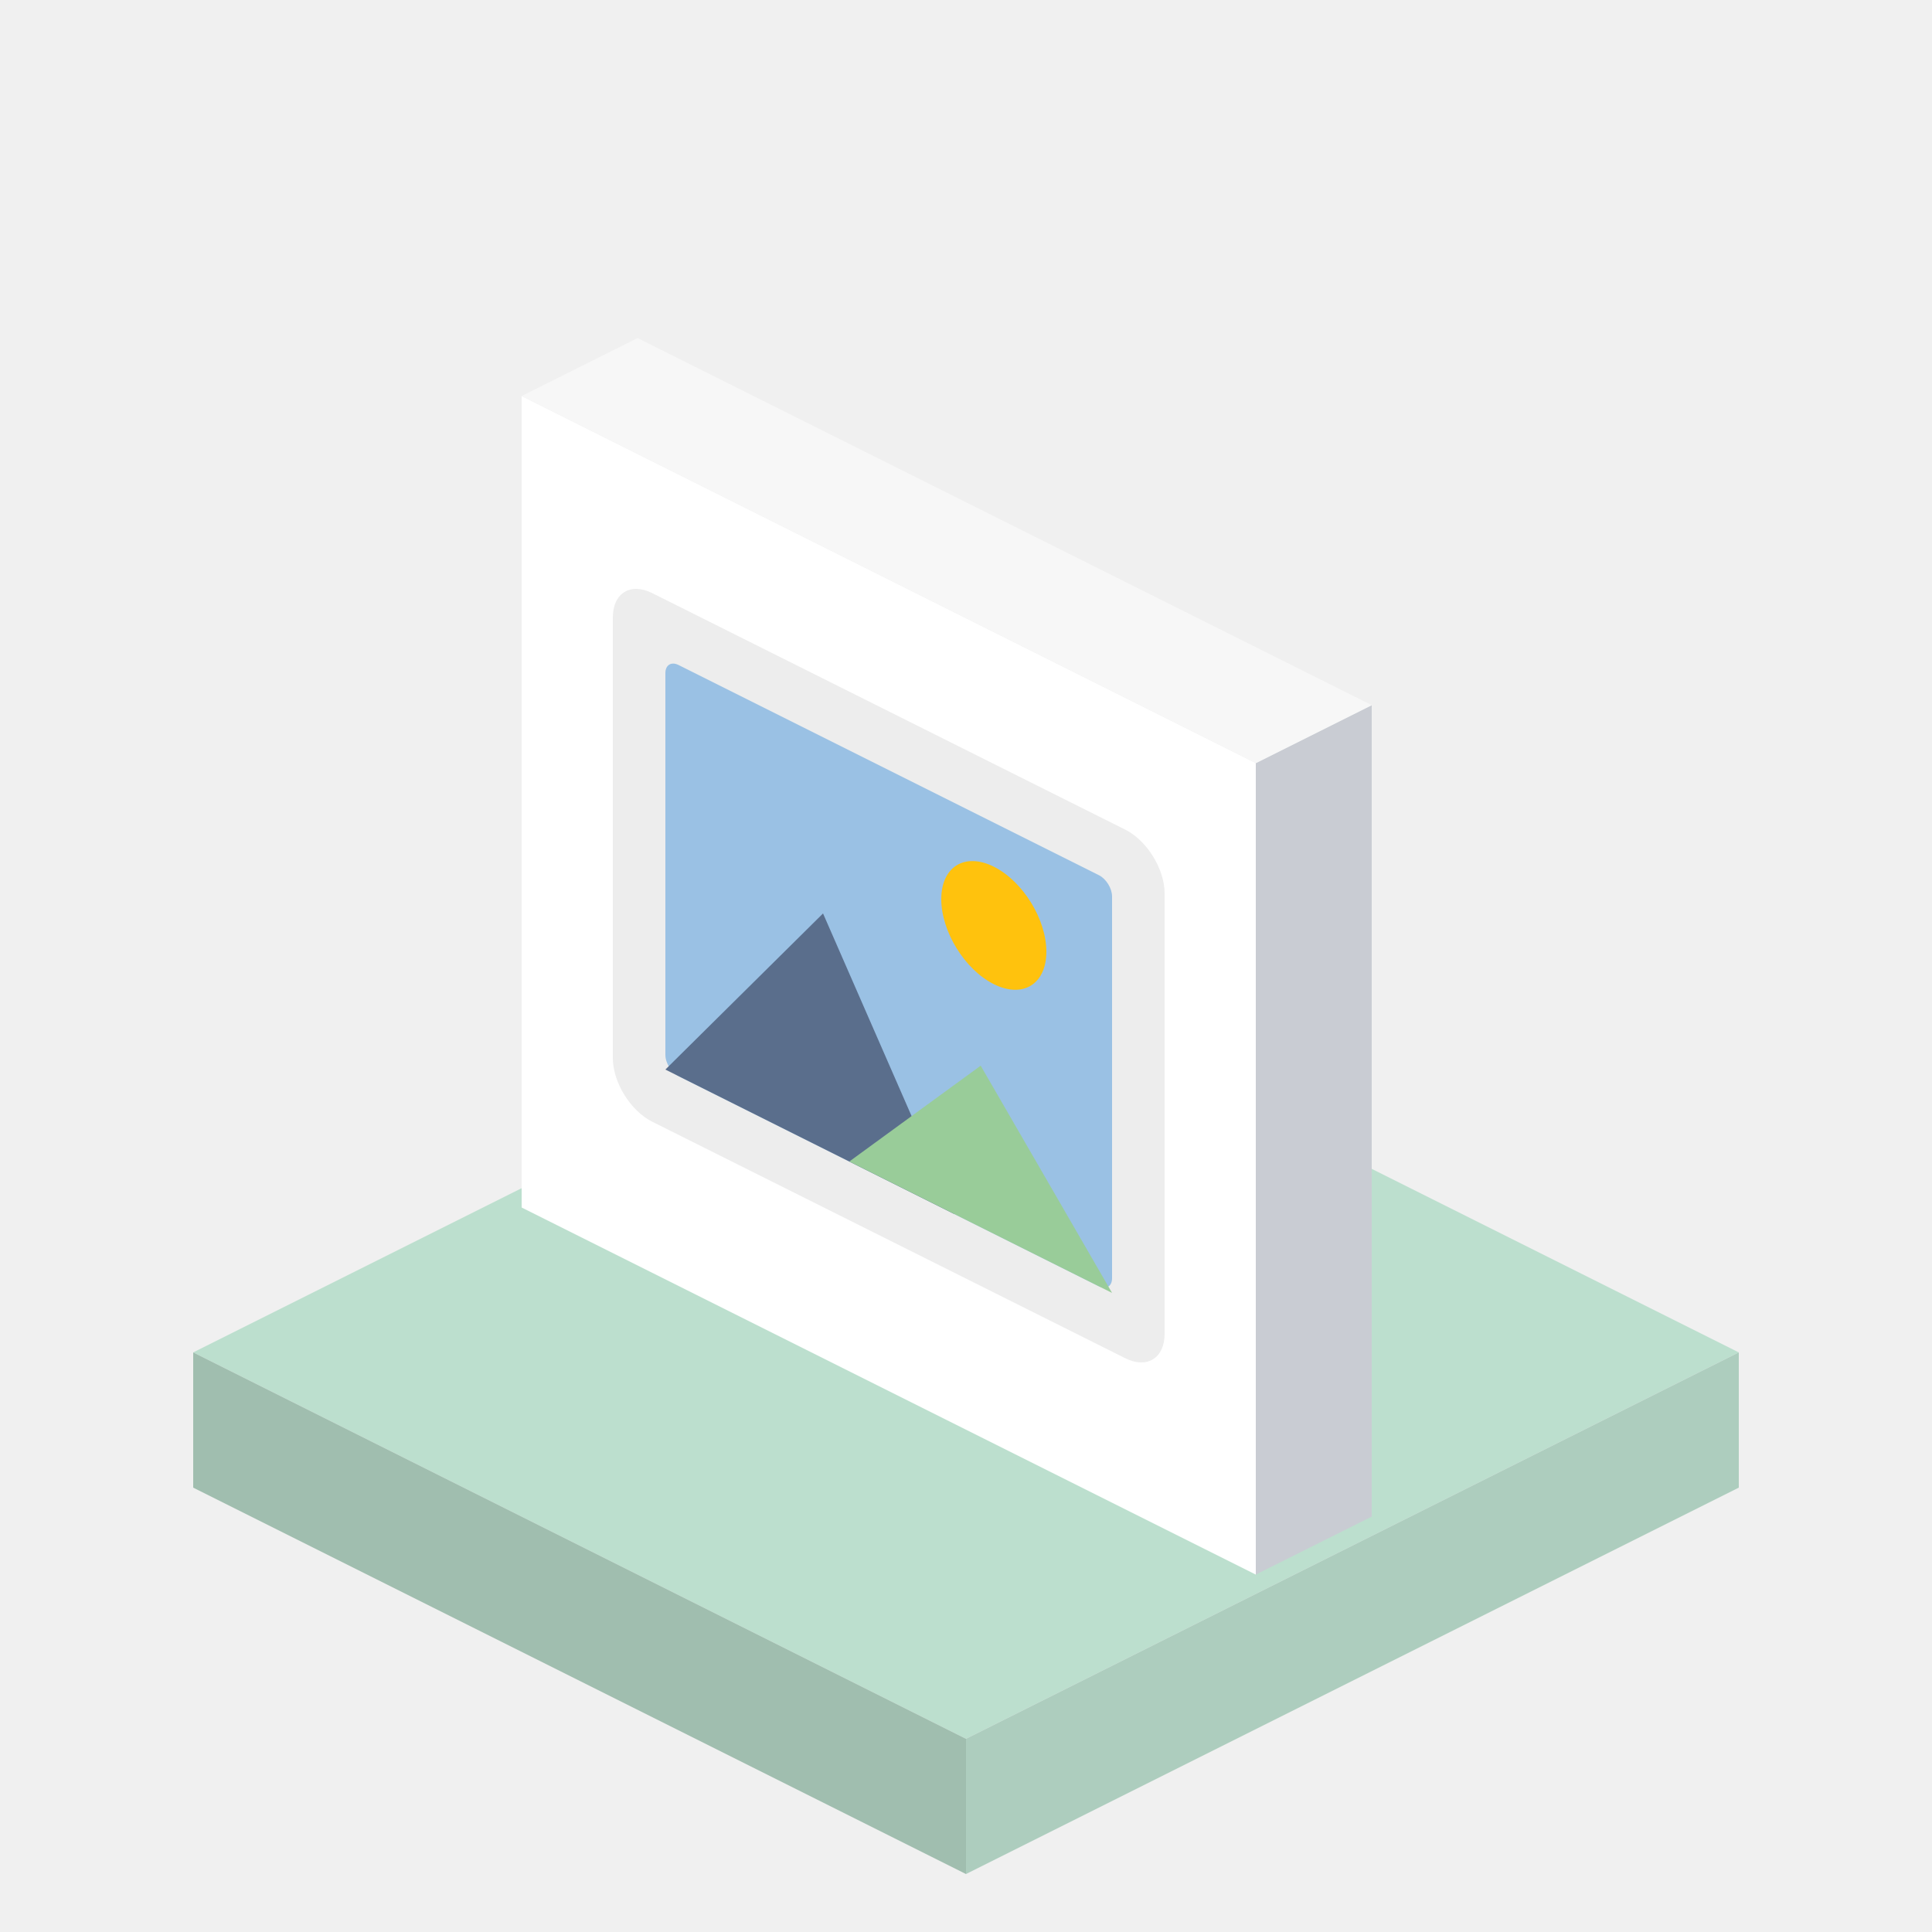
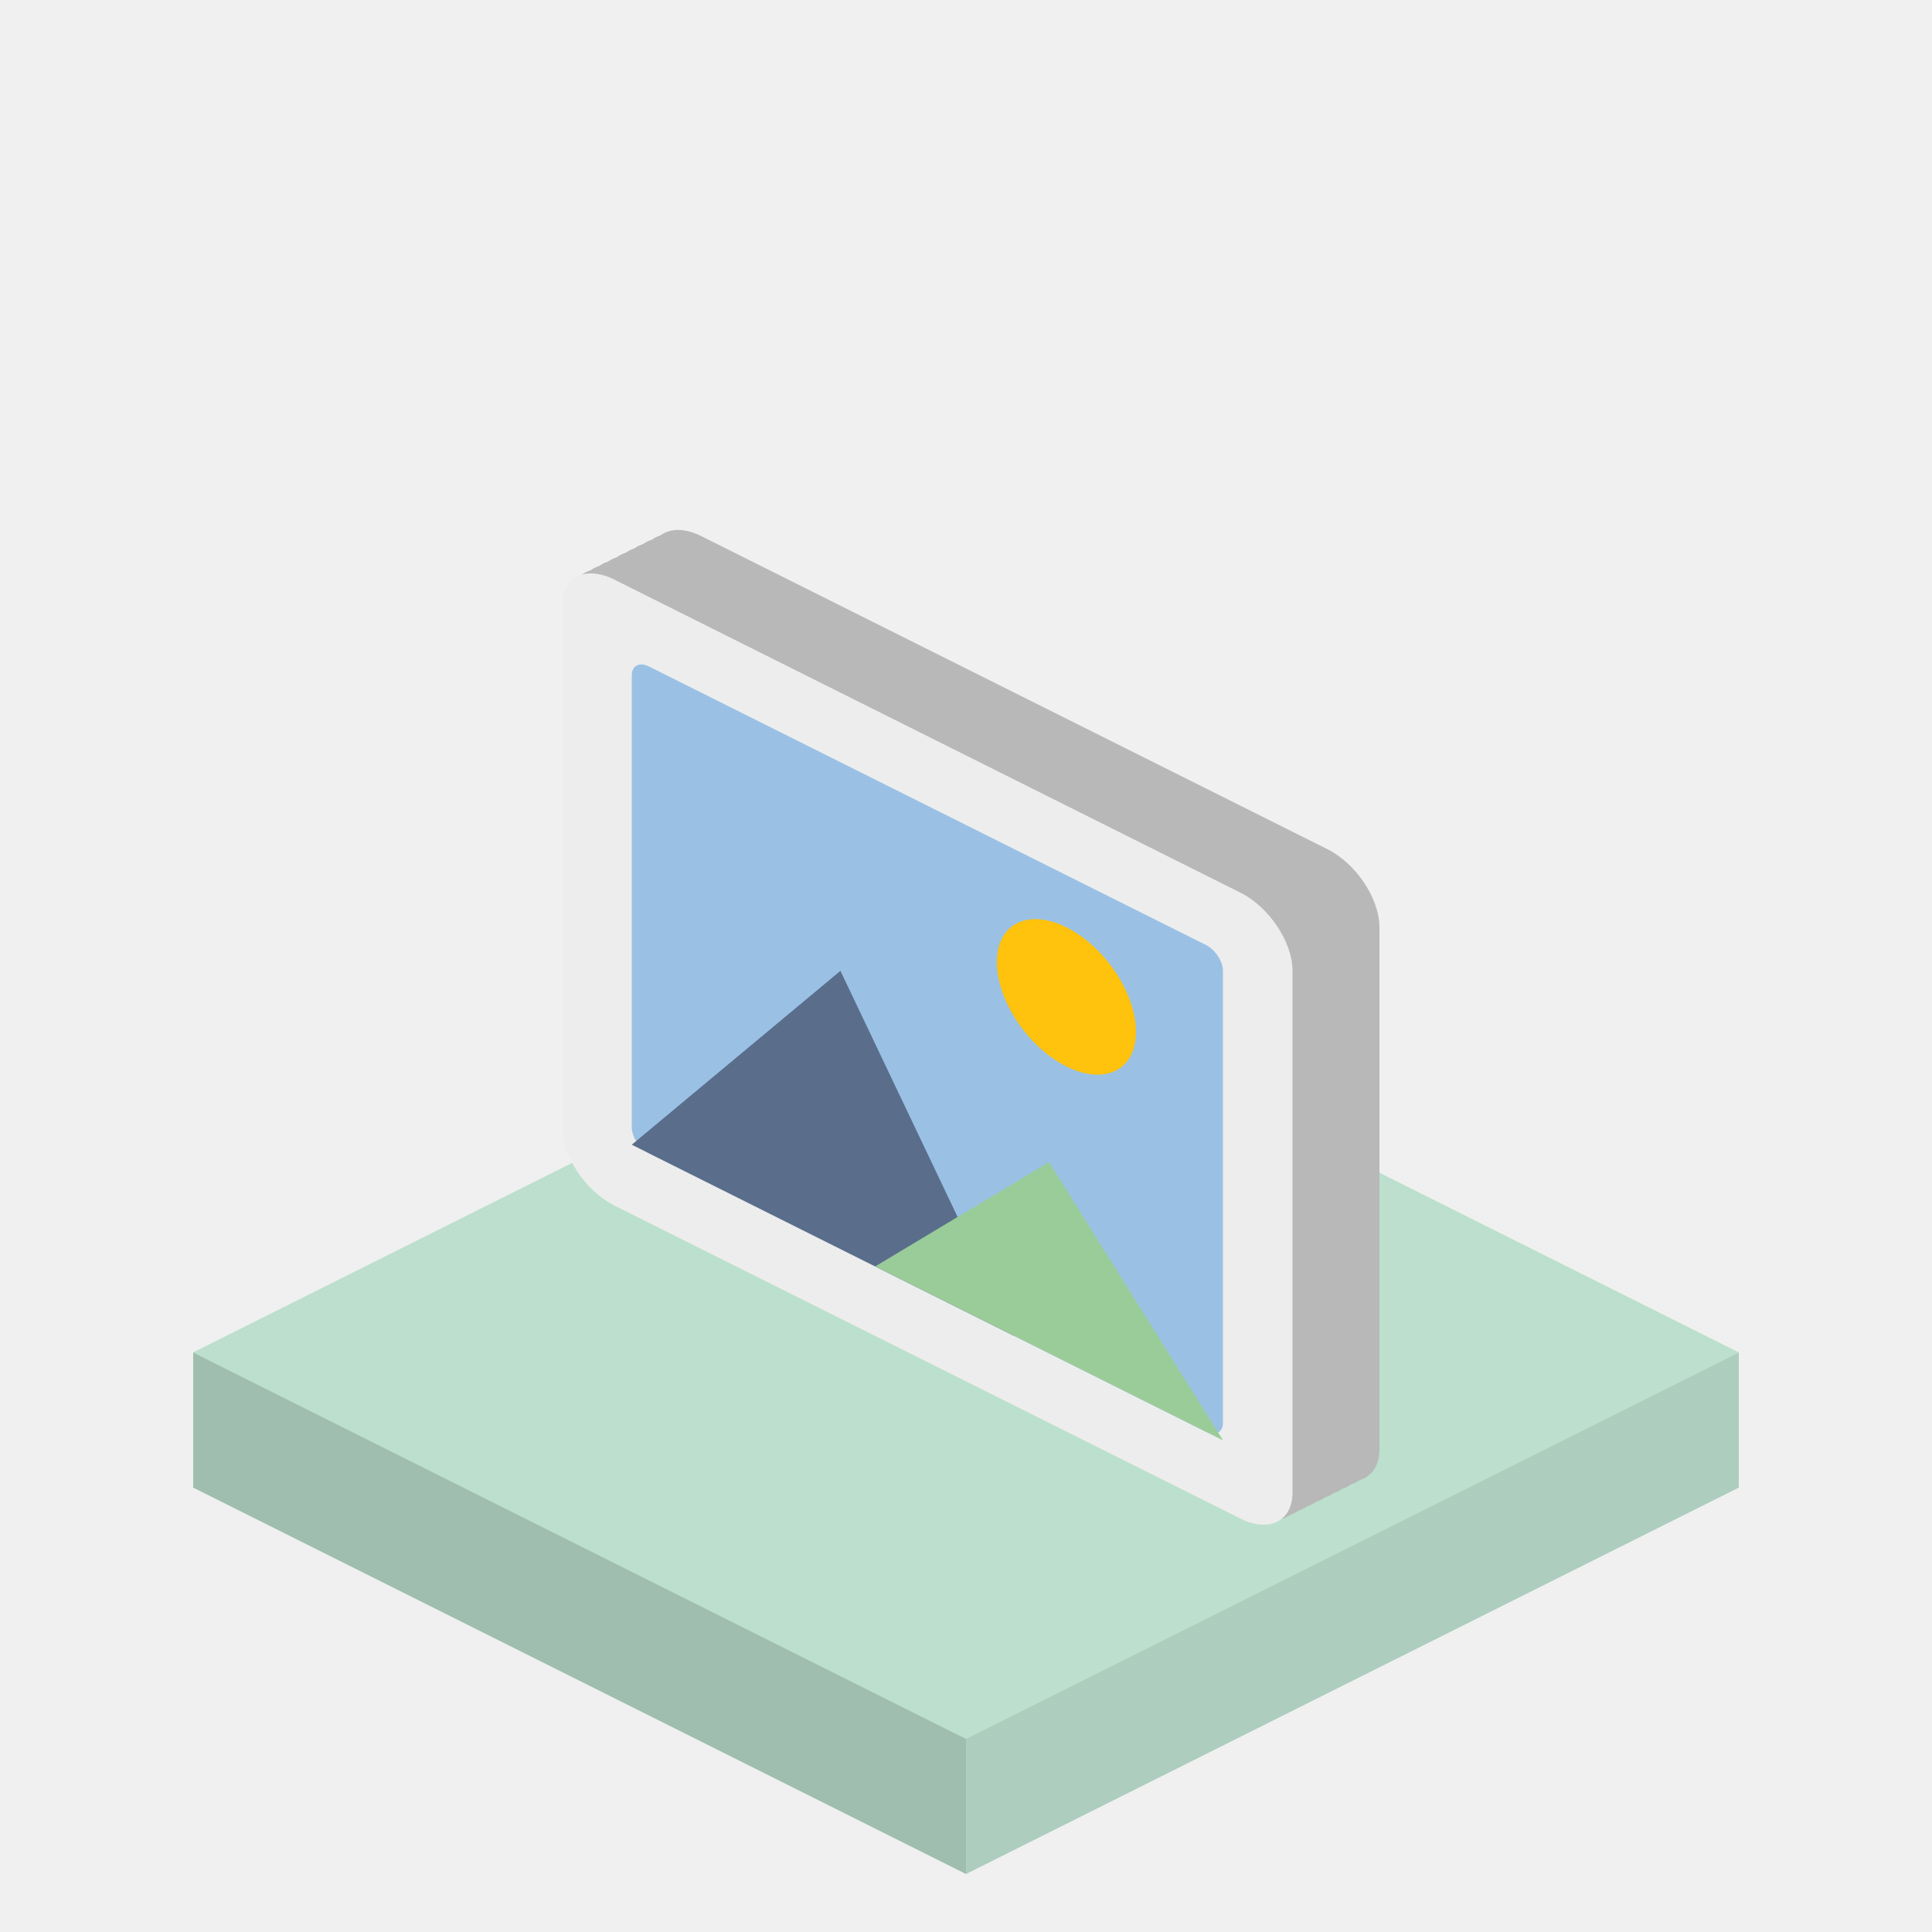
<svg xmlns="http://www.w3.org/2000/svg" viewBox="0 0 200 200">
  <polygon points="20.0,140.0 100.0,100.0 180.0,140.0 100.0,180.0" fill="#BCDFCE" />
  <polygon points="20.0,140.0 100.0,180.0 100.0,194.0 20.0,154.0" fill="#A0BEAF" />
  <polygon points="100.0,180.0 180.0,140.0 180.0,154.0 100.0,194.0" fill="#ADCDBE" />
-   <polygon points="54.0,125.0 130.0,163.0 130.0,79.0 54.0,41.0" fill="#FFFFFF" />
-   <polygon points="130.0,163.0 142.0,157.0 142.0,73.0 130.0,79.0" fill="#C9CCD3" />
-   <polygon points="54.0,41.0 66.0,35.0 142.0,73.0 130.0,79.0" fill="#F7F7F7" />
-   <g transform="matrix(0.68 0.34 0 0.76 58.00 46.00)">
+   <g transform="matrix(0.9 0.45 0 0.9 60.00 36.60)">
+     <rect x="8" y="14" width="84" height="72" rx="6" fill="#B8B8B8" />
+     <rect x="16" y="22" width="68" height="56" rx="2" fill="#7896B1" />
+     <circle cx="66" cy="36" r="8" fill="#C6970A" />
+     <polygon points="16,78 40,46 60,78" fill="#46556D" />
+     <polygon points="44,78 64,56 84,78" fill="#779F77" />
+   </g>
+   <g transform="matrix(0.9 0.45 0 0.9 59.10 37.05)">
+     <rect x="8" y="14" width="84" height="72" rx="6" fill="#B8B8B8" />
+     <rect x="16" y="22" width="68" height="56" rx="2" fill="#7896B1" />
+     <circle cx="66" cy="36" r="8" fill="#C6970A" />
+     <polygon points="16,78 40,46 60,78" fill="#46556D" />
+     <polygon points="44,78 64,56 84,78" fill="#779F77" />
+   </g>
+   <g transform="matrix(0.9 0.45 0 0.9 58.20 37.50)">
+     <rect x="8" y="14" width="84" height="72" rx="6" fill="#B8B8B8" />
+     <rect x="16" y="22" width="68" height="56" rx="2" fill="#7896B1" />
+     <circle cx="66" cy="36" r="8" fill="#C6970A" />
+     <polygon points="16,78 40,46 60,78" fill="#46556D" />
+     <polygon points="44,78 64,56 84,78" fill="#779F77" />
+   </g>
+   <g transform="matrix(0.9 0.45 0 0.9 57.30 37.95)">
+     <rect x="8" y="14" width="84" height="72" rx="6" fill="#B8B8B8" />
+     <rect x="16" y="22" width="68" height="56" rx="2" fill="#7896B1" />
+     <circle cx="66" cy="36" r="8" fill="#C6970A" />
+     <polygon points="16,78 40,46 60,78" fill="#46556D" />
+     <polygon points="44,78 64,56 84,78" fill="#779F77" />
+   </g>
+   <g transform="matrix(0.9 0.45 0 0.9 56.40 38.40)">
+     <rect x="8" y="14" width="84" height="72" rx="6" fill="#B8B8B8" />
+     <rect x="16" y="22" width="68" height="56" rx="2" fill="#7896B1" />
+     <circle cx="66" cy="36" r="8" fill="#C6970A" />
+     <polygon points="16,78 40,46 60,78" fill="#46556D" />
+     <polygon points="44,78 64,56 84,78" fill="#779F77" />
+   </g>
+   <g transform="matrix(0.9 0.45 0 0.9 55.50 38.85)">
+     <rect x="8" y="14" width="84" height="72" rx="6" fill="#B8B8B8" />
+     <rect x="16" y="22" width="68" height="56" rx="2" fill="#7896B1" />
+     <circle cx="66" cy="36" r="8" fill="#C6970A" />
+     <polygon points="16,78 40,46 60,78" fill="#46556D" />
+     <polygon points="44,78 64,56 84,78" fill="#779F77" />
+   </g>
+   <g transform="matrix(0.9 0.45 0 0.9 54.60 39.30)">
+     <rect x="8" y="14" width="84" height="72" rx="6" fill="#B8B8B8" />
+     <rect x="16" y="22" width="68" height="56" rx="2" fill="#7896B1" />
+     <circle cx="66" cy="36" r="8" fill="#C6970A" />
+     <polygon points="16,78 40,46 60,78" fill="#46556D" />
+     <polygon points="44,78 64,56 84,78" fill="#779F77" />
+   </g>
+   <g transform="matrix(0.9 0.45 0 0.9 53.70 39.75)">
+     <rect x="8" y="14" width="84" height="72" rx="6" fill="#B8B8B8" />
+     <rect x="16" y="22" width="68" height="56" rx="2" fill="#7896B1" />
+     <circle cx="66" cy="36" r="8" fill="#C6970A" />
+     <polygon points="16,78 40,46 60,78" fill="#46556D" />
+     <polygon points="44,78 64,56 84,78" fill="#779F77" />
+   </g>
+   <g transform="matrix(0.9 0.45 0 0.9 52.80 40.20)">
+     <rect x="8" y="14" width="84" height="72" rx="6" fill="#B8B8B8" />
+     <rect x="16" y="22" width="68" height="56" rx="2" fill="#7896B1" />
+     <circle cx="66" cy="36" r="8" fill="#C6970A" />
+     <polygon points="16,78 40,46 60,78" fill="#46556D" />
+     <polygon points="44,78 64,56 84,78" fill="#779F77" />
+   </g>
+   <g transform="matrix(0.9 0.45 0 0.9 51.90 40.65)">
+     <rect x="8" y="14" width="84" height="72" rx="6" fill="#B8B8B8" />
+     <rect x="16" y="22" width="68" height="56" rx="2" fill="#7896B1" />
+     <circle cx="66" cy="36" r="8" fill="#C6970A" />
+     <polygon points="16,78 40,46 60,78" fill="#46556D" />
+     <polygon points="44,78 64,56 84,78" fill="#779F77" />
+   </g>
+   <g transform="matrix(0.9 0.45 0 0.9 51.00 41.10)">
    <rect x="8" y="14" width="84" height="72" rx="6" fill="#EDEDED" />
    <rect x="16" y="22" width="68" height="56" rx="2" fill="#9AC1E4" />
    <circle cx="66" cy="36" r="8" fill="#FFC20D" />
    <polygon points="16,78 40,46 60,78" fill="#5A6E8C" />
    <polygon points="44,78 64,56 84,78" fill="#99CC99" />
  </g>
</svg>
